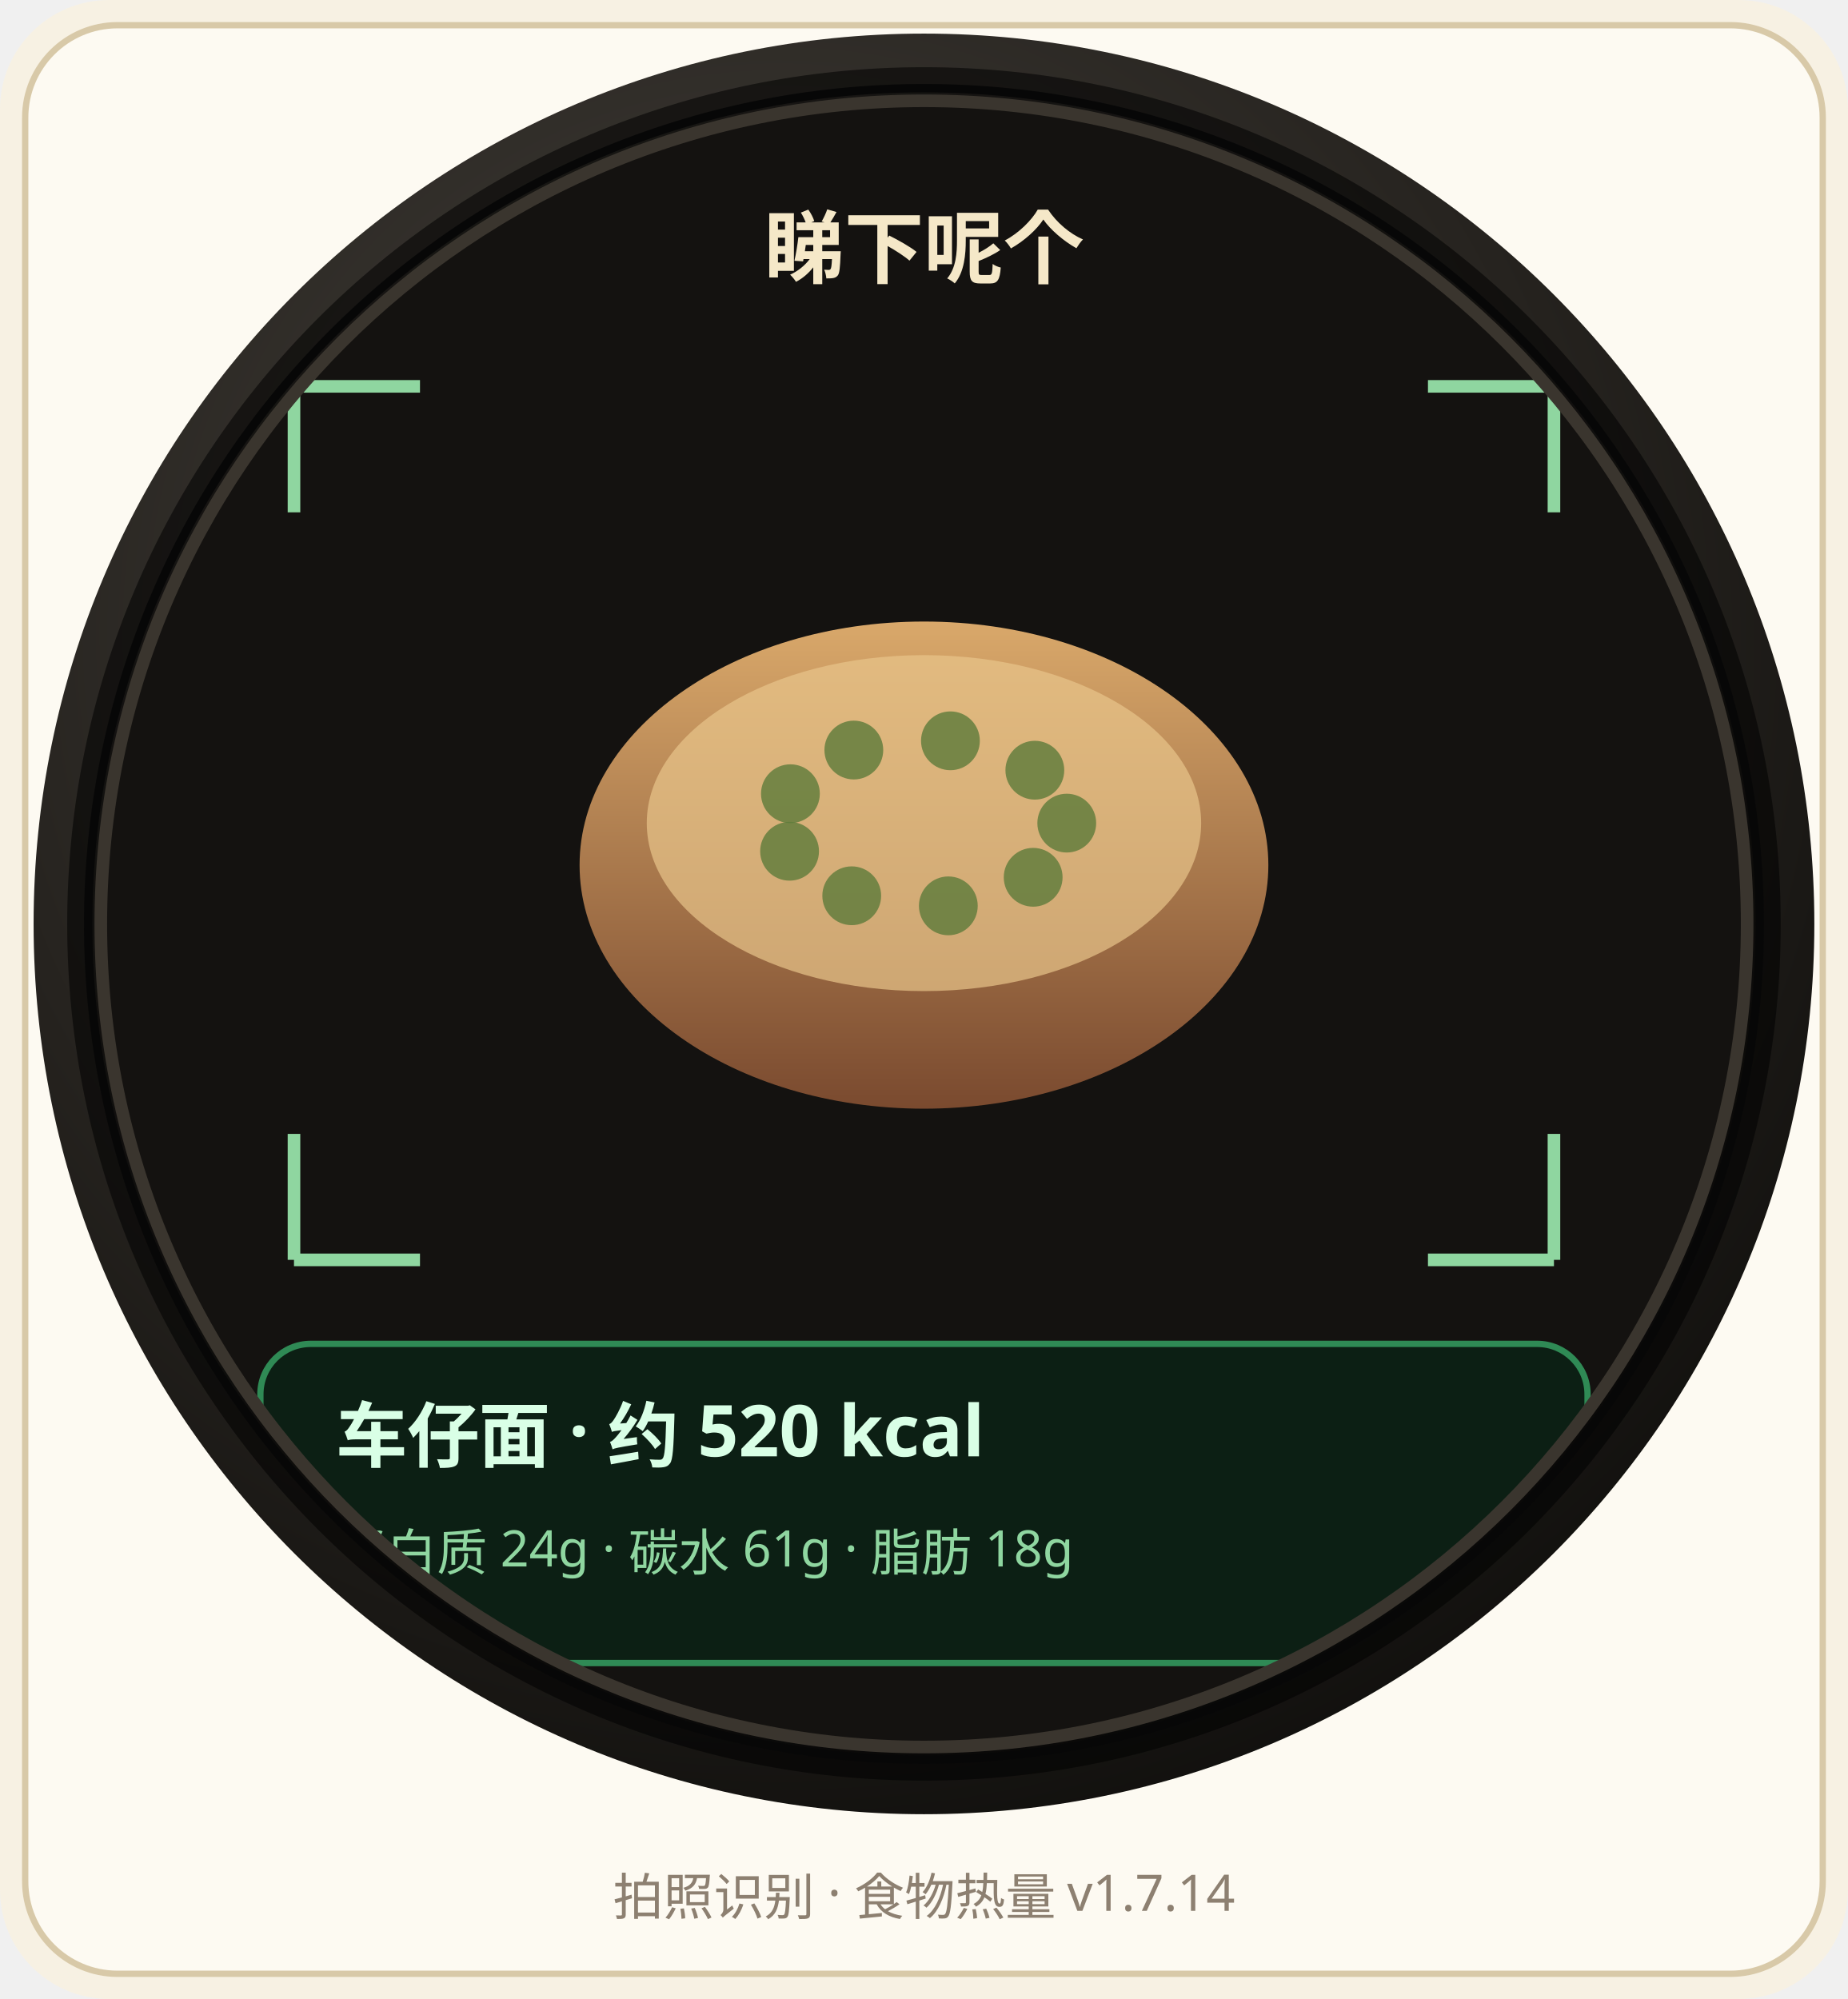
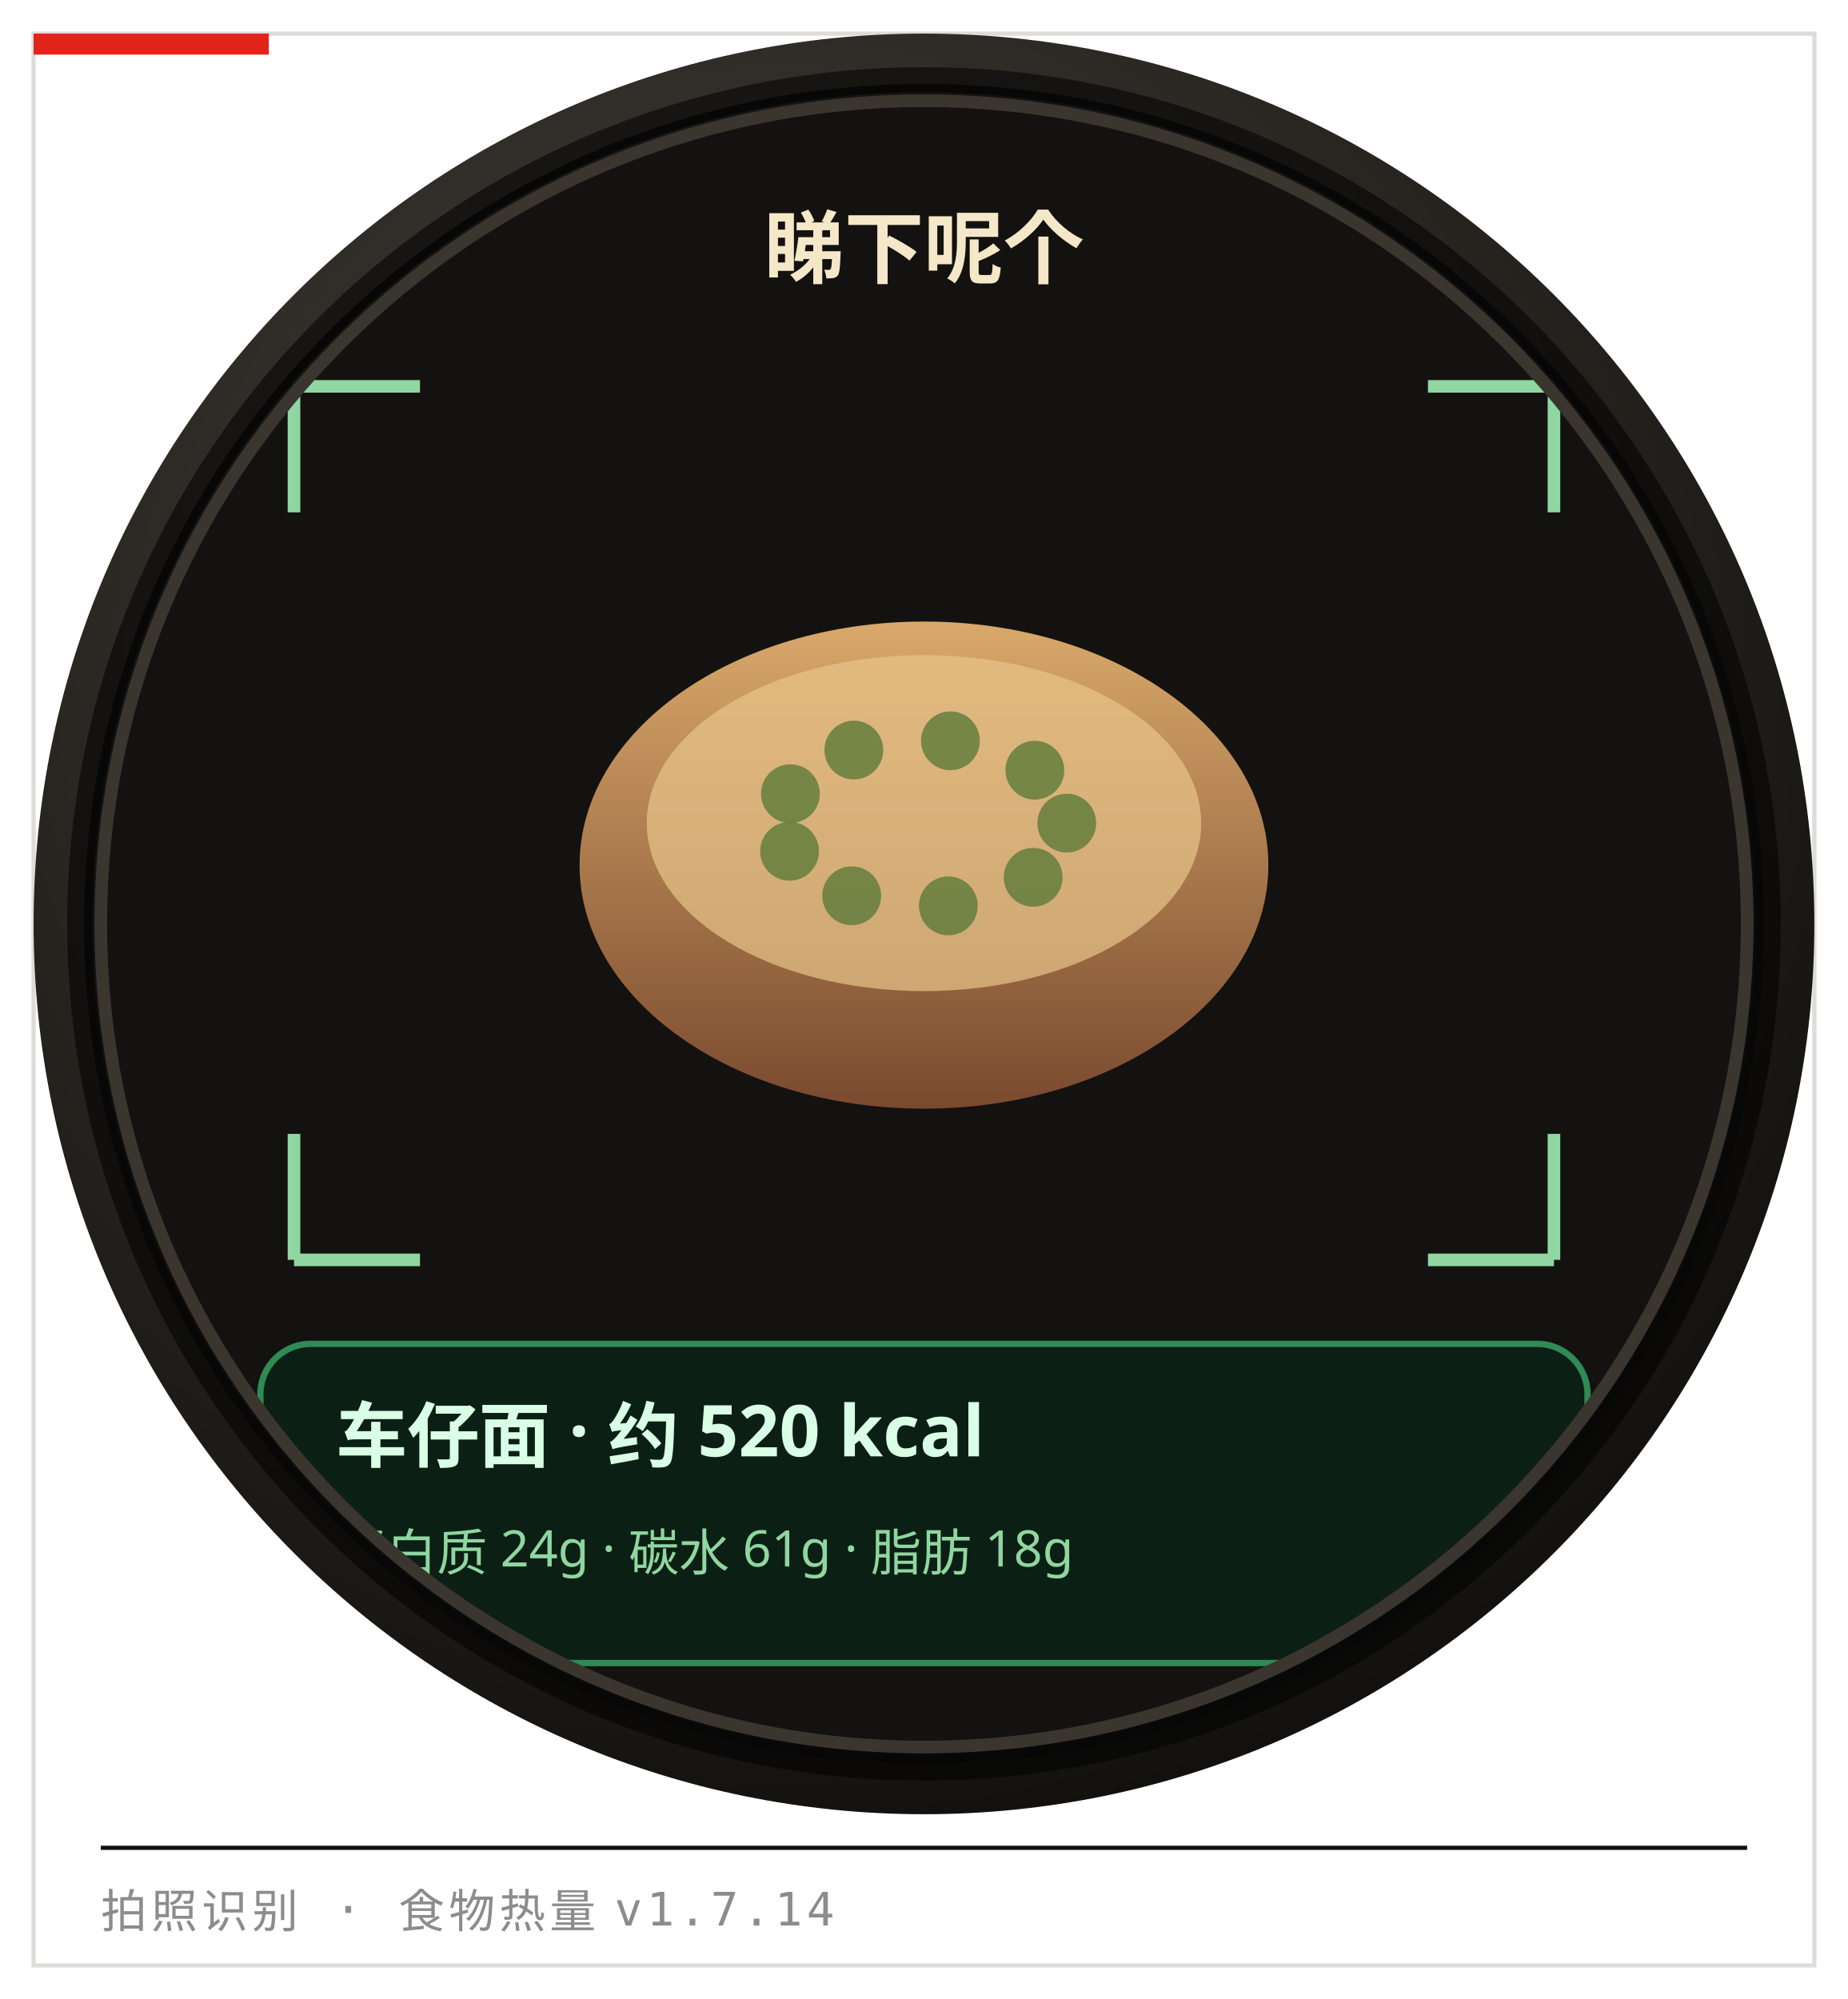
<svg xmlns="http://www.w3.org/2000/svg" viewBox="0 0 440 476" width="440" height="476" role="img" aria-label="拍照识别 · 食物热量 v1.7.14">
  <defs>
    <radialGradient id="bezel" cx="42%" cy="34%" r="72%">
      <stop offset="0%" stop-color="#4a4640" />
      <stop offset="62%" stop-color="#26231f" />
      <stop offset="100%" stop-color="#0e0d0b" />
    </radialGradient>
    <clipPath id="scr">
      <circle cx="220" cy="220" r="196" />
    </clipPath>
  </defs>
-   <rect width="440" height="476" rx="26" fill="#f7f1e3" />
-   <rect x="6" y="6" width="428" height="464" rx="22" fill="#fdfaf2" stroke="#d8c9a8" stroke-width="1.5" />
+   <rect width="440" height="476" fill="#ffffff" />
+   <rect x="8" y="8" width="424" height="460" fill="none" stroke="#dcdcd8" stroke-width="1" />
+   <rect x="8" y="8" width="56" height="5" fill="#e2231a" />
  <circle cx="220" cy="220" r="212" fill="url(#bezel)" />
  <circle cx="220" cy="220" r="204" fill="#000" opacity=".55" />
  <circle cx="220" cy="220" r="199" fill="none" stroke="#070707" stroke-width="2" />
  <g clip-path="url(#scr)">
    <rect x="0" y="0" width="440" height="440" fill="#141210" />
    <text x="220" y="66" text-anchor="middle" font-family="'Microsoft YaHei','PingFang SC',sans-serif" font-size="19" font-weight="bold" fill="#f5e8c8">睇下呢个</text>
    <line x1="70" y1="92" x2="70" y2="122" stroke="#8fd6a0" stroke-width="3" />
    <line x1="70" y1="92" x2="100" y2="92" stroke="#8fd6a0" stroke-width="3" />
    <line x1="370" y1="92" x2="370" y2="122" stroke="#8fd6a0" stroke-width="3" />
    <line x1="370" y1="92" x2="340" y2="92" stroke="#8fd6a0" stroke-width="3" />
    <line x1="70" y1="300" x2="70" y2="270" stroke="#8fd6a0" stroke-width="3" />
    <line x1="70" y1="300" x2="100" y2="300" stroke="#8fd6a0" stroke-width="3" />
    <line x1="370" y1="300" x2="370" y2="270" stroke="#8fd6a0" stroke-width="3" />
    <line x1="370" y1="300" x2="340" y2="300" stroke="#8fd6a0" stroke-width="3" />
    <defs>
      <linearGradient id="food" x1="0" y1="0" x2="0" y2="1">
        <stop offset="0" stop-color="#d9a86a" />
        <stop offset="1" stop-color="#7a4a2f" />
      </linearGradient>
    </defs>
    <ellipse cx="220" cy="206" rx="82" ry="58" fill="url(#food)" />
    <ellipse cx="220" cy="196" rx="66" ry="40" fill="#e8c48a" opacity=".7" />
    <circle cx="254.0" cy="196.0" r="7" fill="#5c7a3a" opacity=".8" />
    <circle cx="246.0" cy="208.9" r="7" fill="#5c7a3a" opacity=".8" />
    <circle cx="225.8" cy="215.7" r="7" fill="#5c7a3a" opacity=".8" />
    <circle cx="202.8" cy="213.3" r="7" fill="#5c7a3a" opacity=".8" />
    <circle cx="188.0" cy="202.7" r="7" fill="#5c7a3a" opacity=".8" />
    <circle cx="188.2" cy="189.0" r="7" fill="#5c7a3a" opacity=".8" />
    <circle cx="203.3" cy="178.6" r="7" fill="#5c7a3a" opacity=".8" />
    <circle cx="226.3" cy="176.4" r="7" fill="#5c7a3a" opacity=".8" />
    <circle cx="246.4" cy="183.4" r="7" fill="#5c7a3a" opacity=".8" />
    <rect x="62" y="320" width="316" height="76" rx="12" fill="#0c1f14" stroke="#2f8a55" stroke-width="1.5" />
    <text x="80" y="348" font-family="'Microsoft YaHei','PingFang SC',sans-serif" font-size="17" font-weight="bold" fill="#d9ffe6">车仔面 · 约 520 kcal</text>
    <text x="80" y="374" font-family="'Microsoft YaHei','PingFang SC',sans-serif" font-size="12" fill="#8fd6a0">蛋白质 24g · 碳水 61g · 脂肪 18g</text>
  </g>
  <circle cx="220" cy="220" r="196" fill="none" stroke="#3a352e" stroke-width="3" />
-   <text x="220" y="456" text-anchor="middle" font-family="'Microsoft YaHei','PingFang SC',sans-serif" font-size="12" fill="#8d8071">拍照识别 · 食物热量 v1.7.14</text>
+   <line x1="24" y1="440" x2="416" y2="440" stroke="#111111" stroke-width="1" />
+   <text x="24" y="459" text-anchor="start" font-family="ui-monospace,Consolas,monospace" font-size="11" letter-spacing="1" fill="#8c8c8c">拍照识别 · 食物热量 v1.7.14</text>
</svg>
